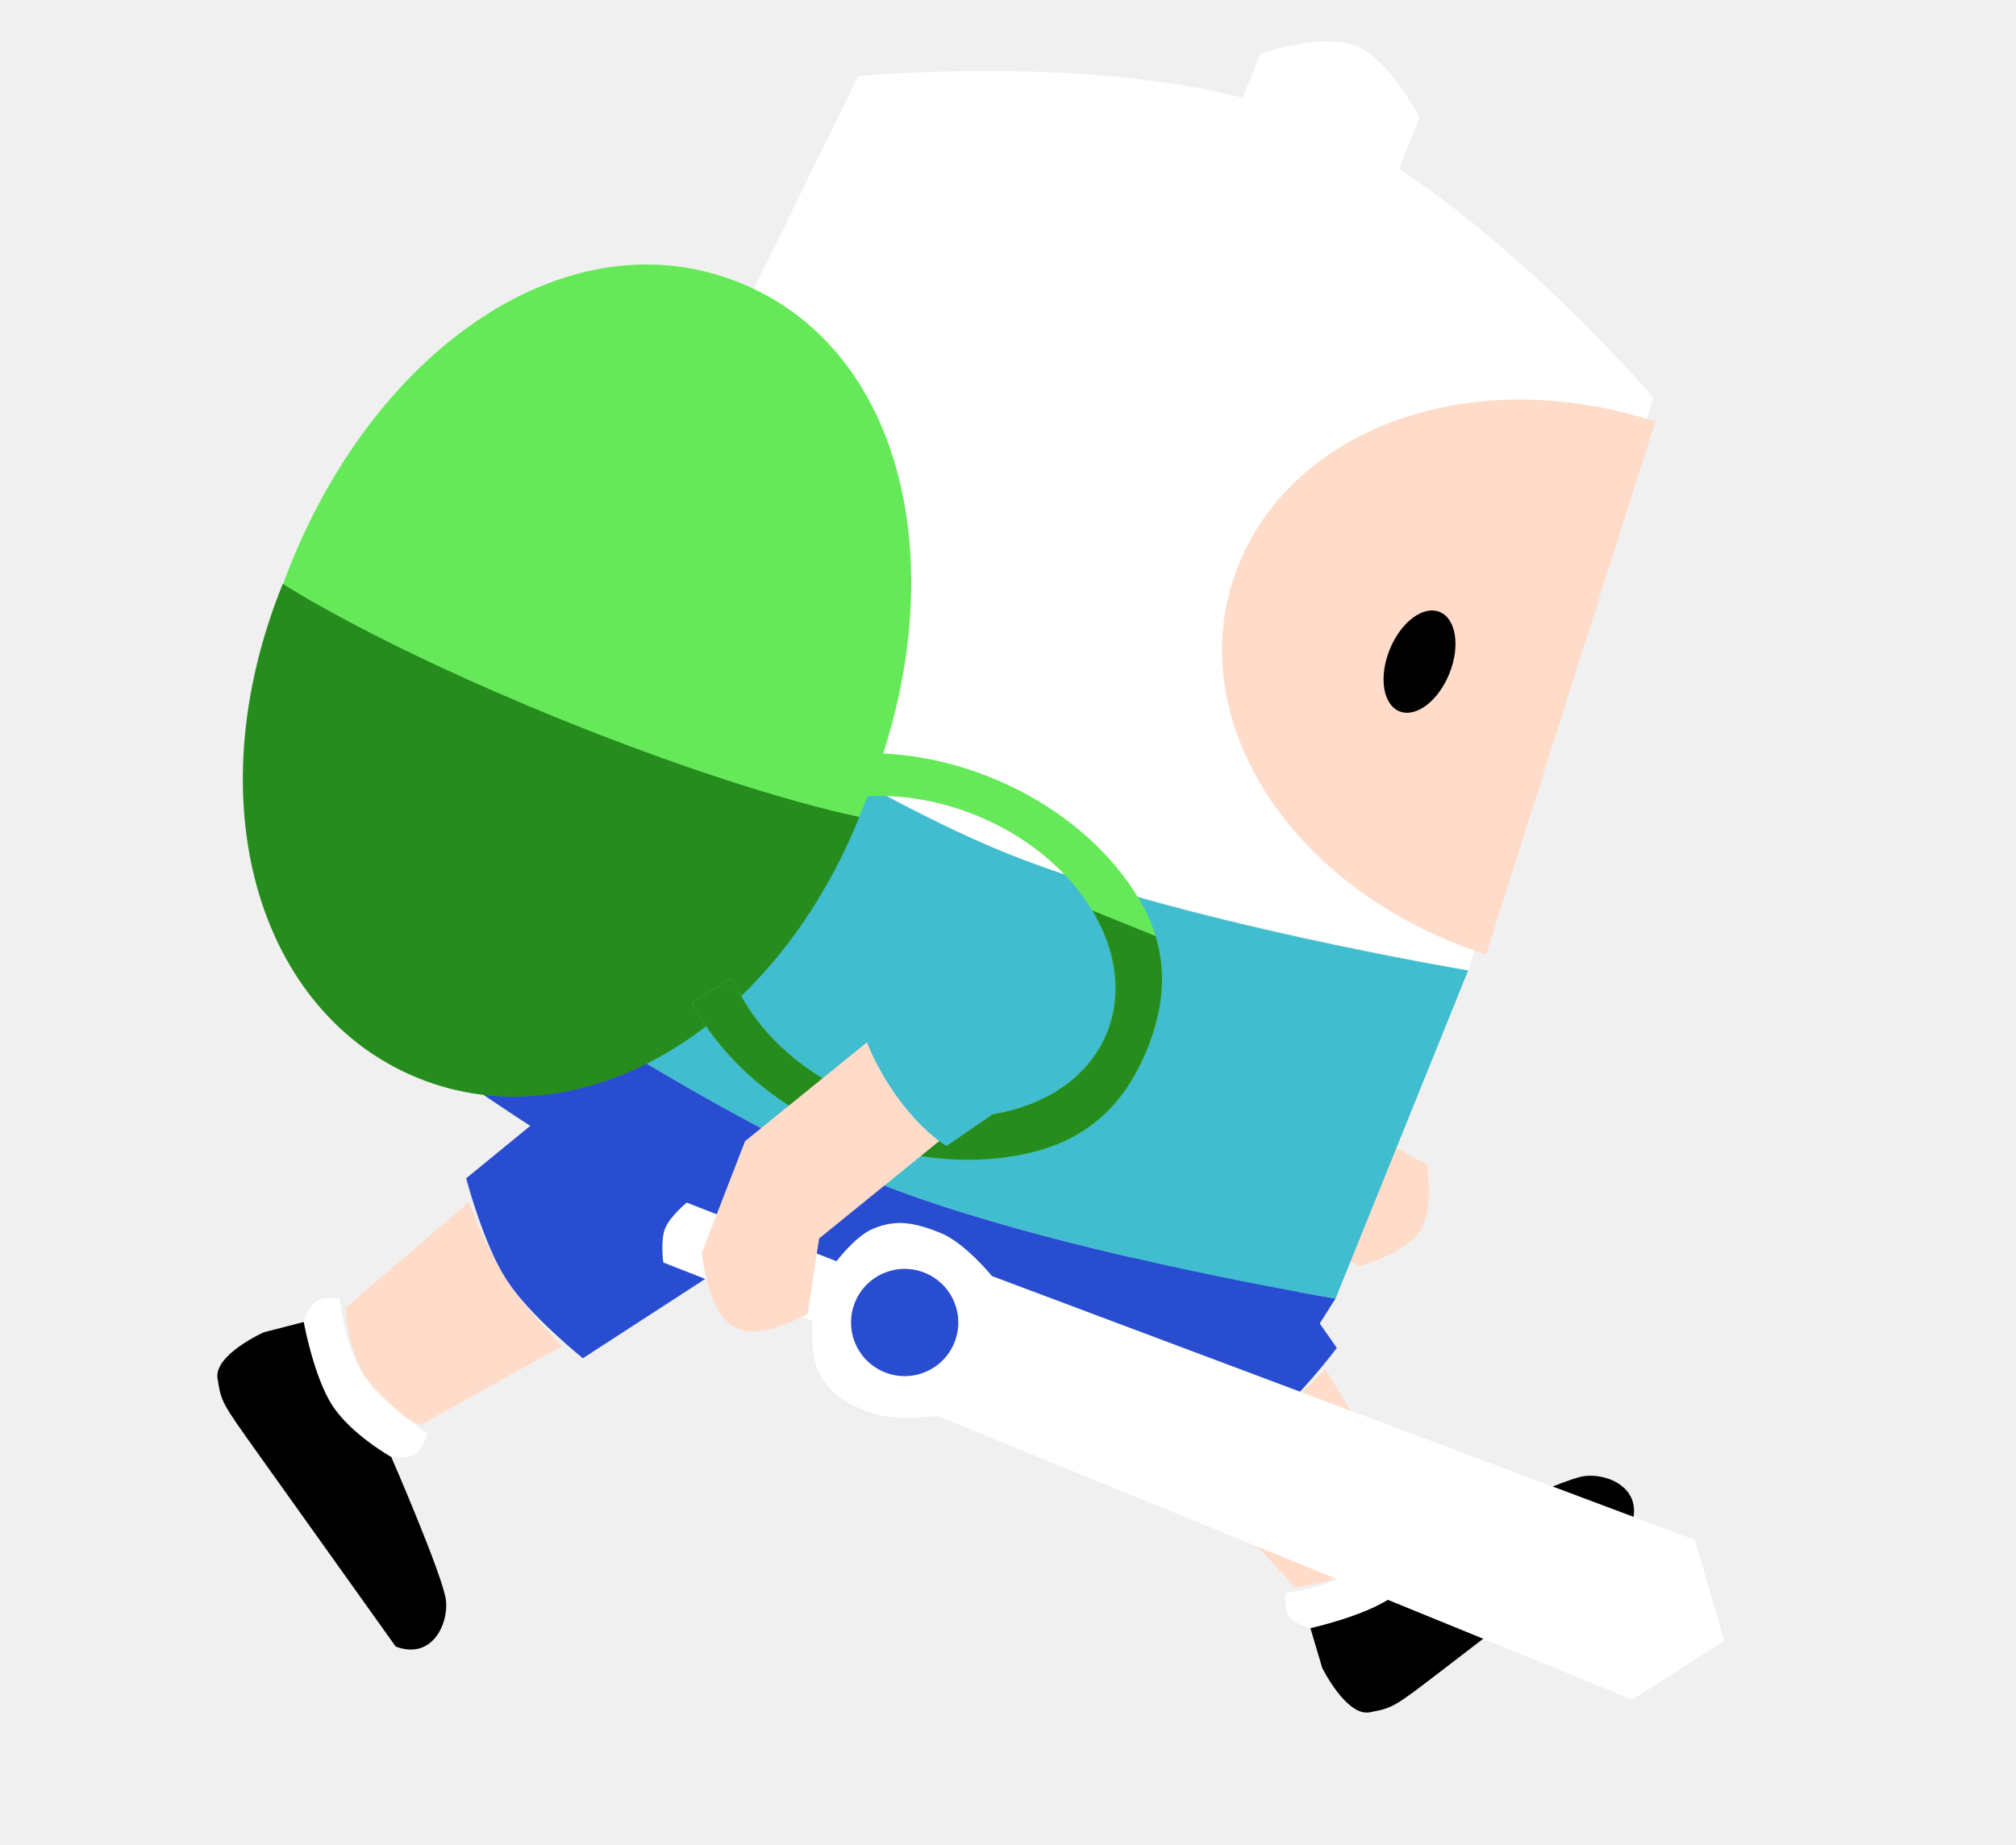
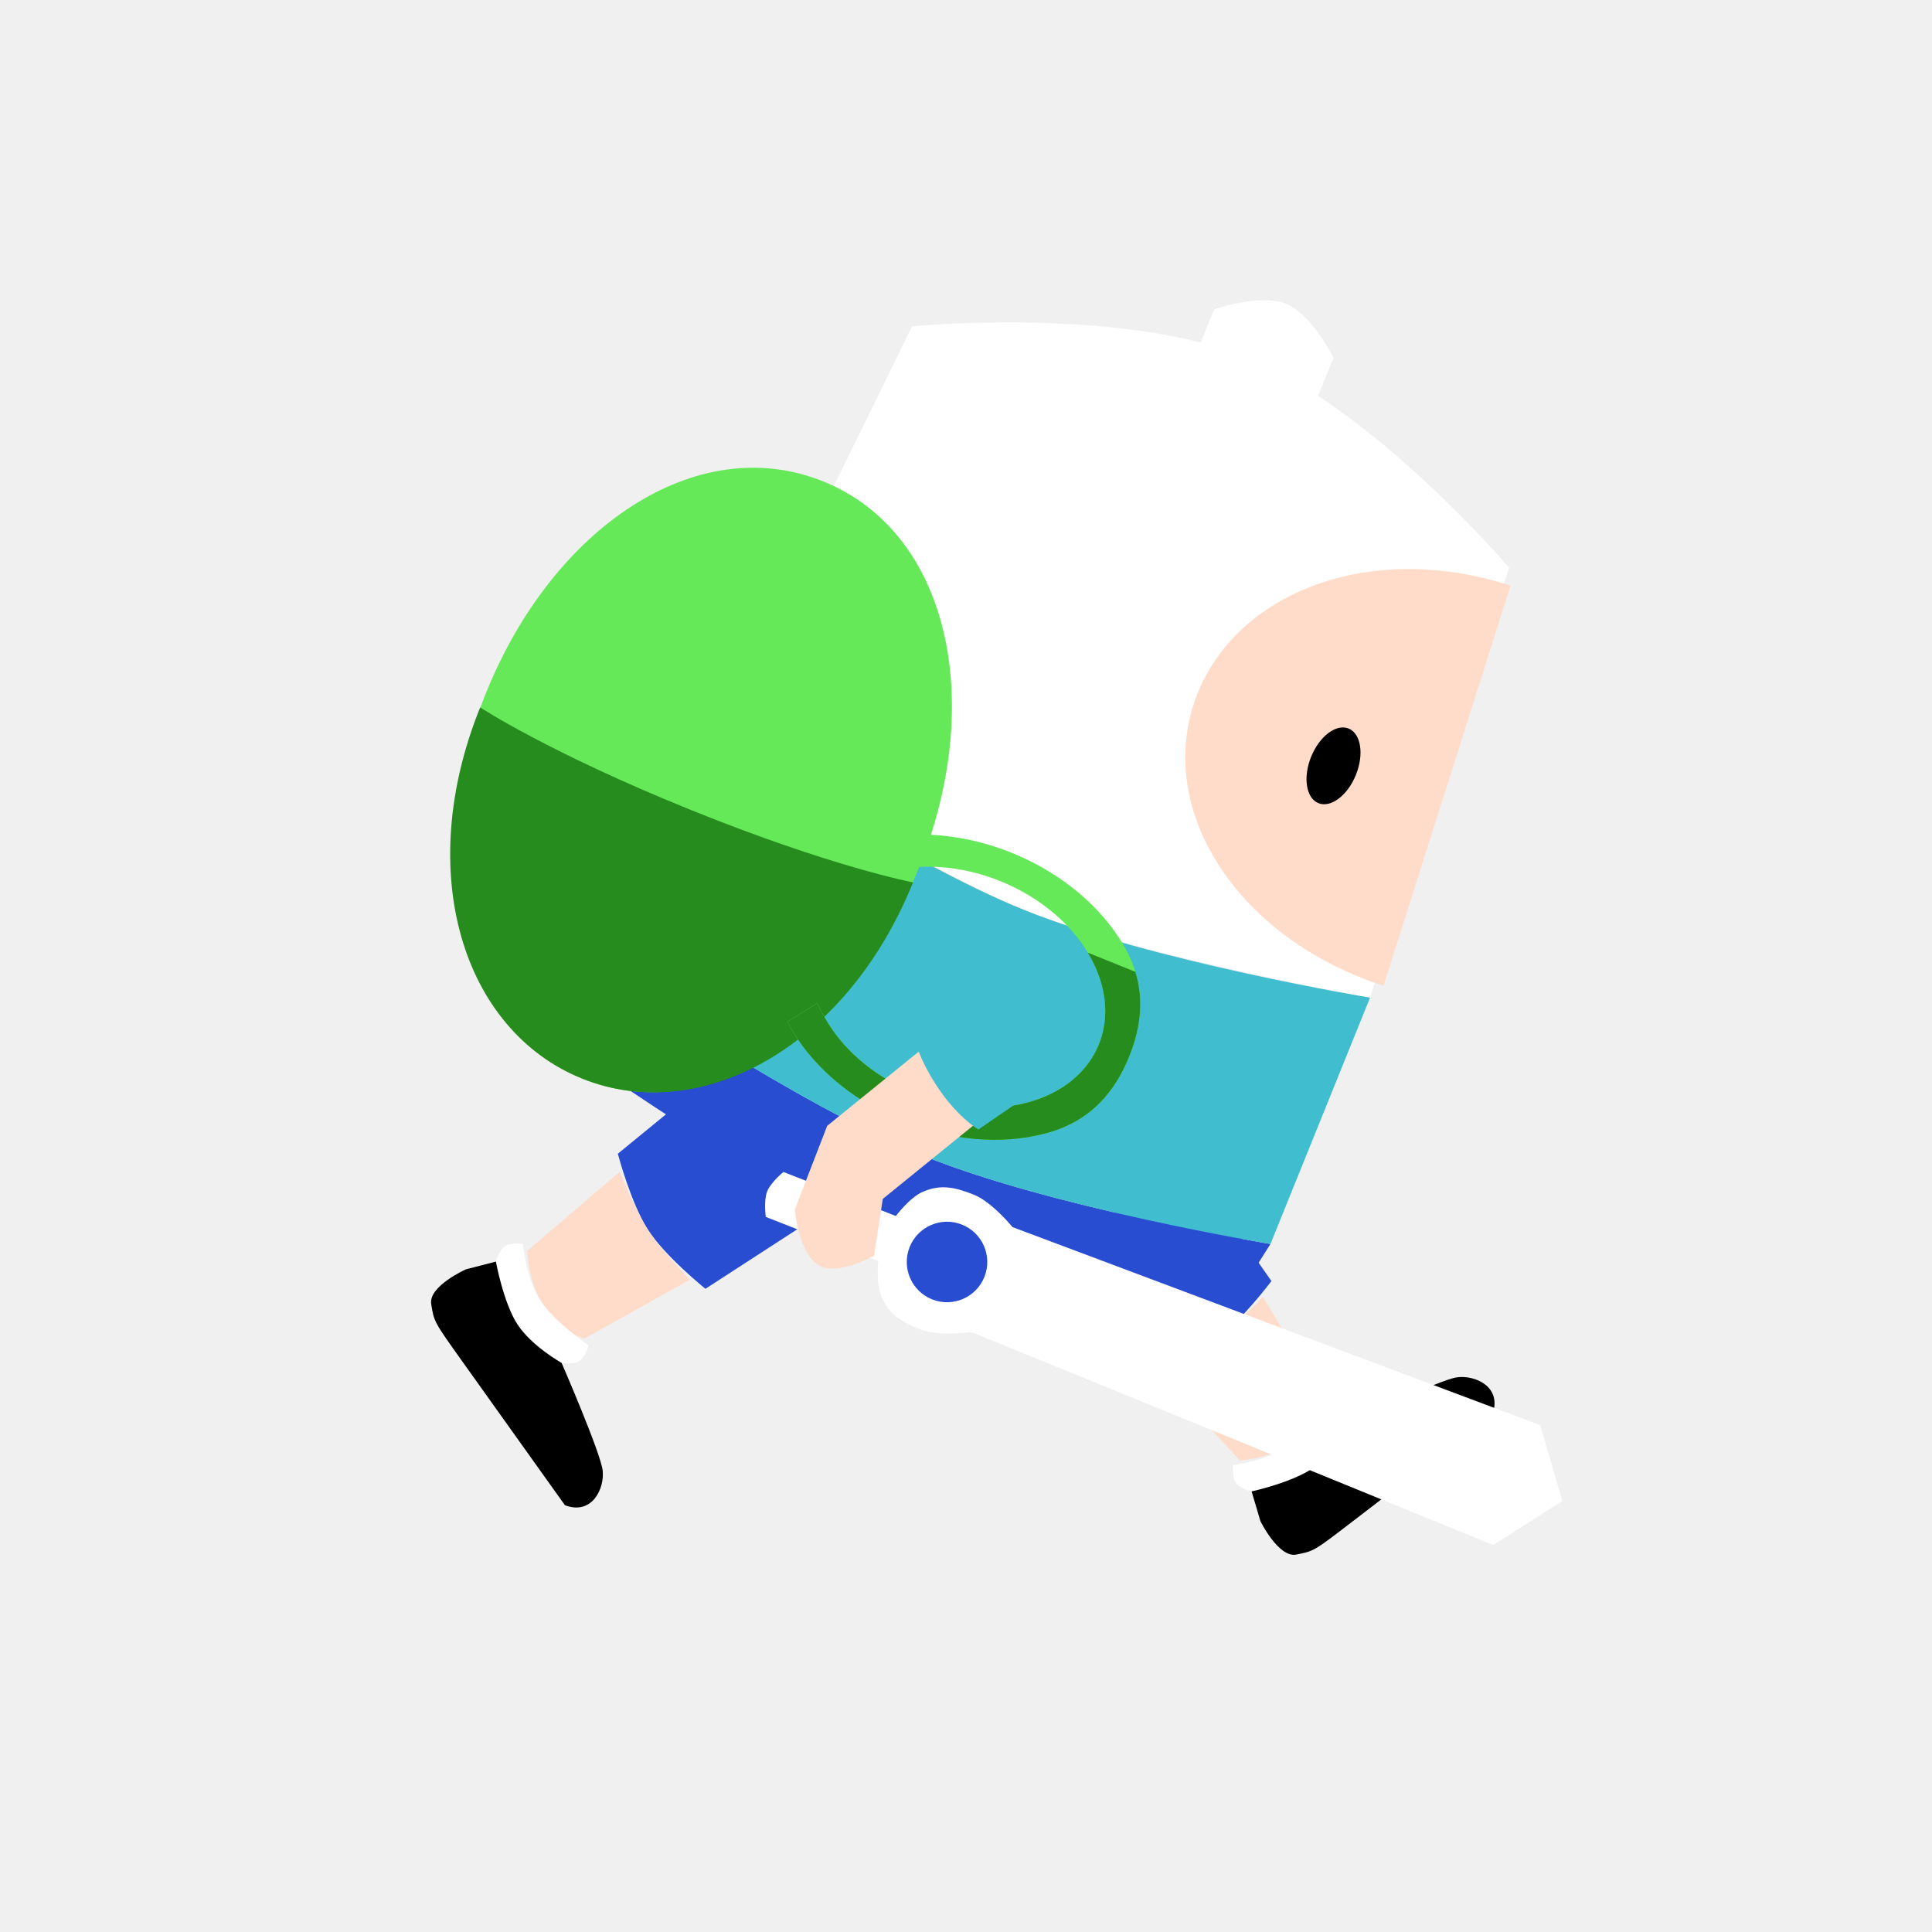
- <svg xmlns="http://www.w3.org/2000/svg" width="94" height="86" viewBox="0 0 94 86" fill="none">
-   <g clip-path="url(#clip0)">
-     <path d="M55.646 46.807L48.06 42.378L45.267 51.165L50.073 53.892C50.073 53.892 51.654 53.901 53.565 51.381C55.477 48.862 55.646 46.807 55.646 46.807Z" fill="#40BDCE" />
-     <path d="M61.724 51.642L55.319 47.861C55.319 47.861 54.664 49.553 54.069 50.494C53.474 51.435 52.272 52.679 52.272 52.679L58.677 56.46L63.371 59.045C63.371 59.045 65.583 58.46 66.257 57.336C66.868 56.318 66.543 54.309 66.543 54.309L61.724 51.642Z" fill="#FFDCC9" />
-     <path d="M21.736 54.943L28.743 49.207C28.743 49.207 30.485 52.072 31.736 53.821C32.986 55.57 35.047 58.229 35.047 58.229L27.177 63.333C27.177 63.333 24.687 61.33 23.618 59.682C22.549 58.033 21.736 54.943 21.736 54.943Z" fill="#284DD1" />
-     <path d="M16.113 60.974L21.861 56.054C21.861 56.054 22.742 58.331 23.618 59.682C24.494 61.033 26.214 62.766 26.214 62.766L19.649 66.427C19.649 66.427 18.247 66.103 17.178 64.454C16.109 62.806 16.113 60.974 16.113 60.974Z" fill="#FFDCC9" />
-     <path d="M15.228 65.123C14.159 63.475 14.162 61.642 14.162 61.642C14.162 61.642 14.363 60.916 14.729 60.679C15.096 60.441 15.84 60.554 15.84 60.554C15.84 60.554 16.03 62.684 16.906 64.035C17.782 65.386 19.921 66.847 19.921 66.847C19.921 66.847 19.721 67.573 19.354 67.81C18.988 68.048 18.243 67.935 18.243 67.935C18.243 67.935 16.297 66.772 15.228 65.123Z" fill="white" />
-     <path d="M12.06 67.82C10.318 65.379 10.318 65.379 10.144 64.274C9.97 63.17 12.295 62.124 12.295 62.124L14.162 61.642C14.162 61.642 14.624 64.192 15.5 65.543C16.376 66.894 18.243 67.935 18.243 67.935C18.243 67.935 20.669 73.513 20.794 74.624C20.918 75.735 20.135 77.415 18.45 76.775L12.06 67.82L12.06 67.82Z" fill="black" />
-     <path d="M54.139 68.584L48.159 61.783C48.159 61.783 50.962 59.941 52.665 58.63C54.369 57.318 56.954 55.165 56.954 55.165L62.332 62.85C62.332 62.85 60.418 65.41 58.809 66.536C57.199 67.663 54.139 68.584 54.139 68.584Z" fill="#284DD1" />
-     <path d="M60.364 73.991L55.245 68.42C55.245 68.42 57.489 67.459 58.809 66.536C60.128 65.613 61.799 63.833 61.799 63.833L65.69 70.265C65.69 70.265 65.415 71.677 63.805 72.804C62.195 73.93 60.364 73.991 60.364 73.991Z" fill="#FFDCC9" />
-     <path d="M64.542 74.729C62.932 75.856 61.101 75.917 61.101 75.917C61.101 75.917 60.368 75.742 60.118 75.384C59.868 75.026 59.954 74.278 59.954 74.278C59.954 74.278 62.076 74.014 63.395 73.091C64.715 72.167 66.099 69.978 66.099 69.978C66.099 69.978 66.832 70.153 67.082 70.51C67.332 70.868 67.246 71.617 67.246 71.617C67.246 71.617 66.152 73.603 64.542 74.729Z" fill="white" />
-     <path d="M67.349 77.8C64.97 79.627 64.97 79.627 63.873 79.84C62.775 80.053 61.649 77.766 61.649 77.766L61.101 75.917C61.101 75.917 63.633 75.366 64.952 74.443C66.271 73.519 67.246 71.617 67.246 71.617C67.246 71.617 72.735 68.996 73.841 68.832C74.947 68.668 76.653 69.392 76.073 71.099L67.349 77.8L67.349 77.8Z" fill="black" />
-     <path d="M40.011 3.55C40.011 3.55 52.94 2.304 60.802 5.483C68.665 8.661 77.096 18.541 77.096 18.541L68.457 45.25C68.457 45.25 54.092 42.679 46.936 39.786C39.78 36.893 27.663 28.76 27.663 28.76L40.011 3.55Z" fill="white" />
-     <path d="M57.495 27.046C55.285 33.877 60.362 41.619 69.295 44.51L77.185 19.655C68.252 16.765 59.706 20.215 57.495 27.046Z" fill="#FFDCC9" />
-     <path d="M66.188 5.502L63.189 12.919L55.772 9.921L58.771 2.504C58.771 2.504 61.609 1.494 63.229 2.149C64.848 2.804 66.188 5.502 66.188 5.502Z" fill="white" />
-     <path d="M40.752 55.083C32.787 51.864 21.48 44.057 21.48 44.057L20.346 49.531C20.346 49.531 30.652 56.933 38.691 60.182C46.73 63.432 59.285 65.271 59.285 65.271L62.273 60.547C62.273 60.547 48.717 58.303 40.752 55.083Z" fill="#284DD1" />
-     <ellipse cx="66.188" cy="30.85" rx="1.5" ry="2.5" transform="rotate(22.0103 66.188 30.8499)" fill="black" />
-     <path d="M46.936 39.786C38.97 36.566 27.663 28.76 27.663 28.76L21.48 44.057C21.48 44.057 32.713 51.834 40.752 55.083C48.791 58.333 62.273 60.547 62.273 60.547L68.457 45.25C68.457 45.25 54.901 43.006 46.936 39.786Z" fill="#40BDCE" />
-     <path d="M19.507 50.271C11.627 47.085 9.42 36.535 13.56 26.294C17.699 16.053 26.618 10 34.498 13.186C42.379 16.372 44.569 26.964 40.446 37.163C36.324 47.361 27.388 53.456 19.507 50.271Z" fill="#65E959" />
-     <path d="M13.185 27.221C9.045 37.462 12.09 47.273 19.507 50.271C26.924 53.269 35.949 48.288 40.071 38.09C40.071 38.09 35.061 37.143 26.253 33.583C17.446 30.022 13.185 27.221 13.185 27.221Z" fill="#278C1E" />
-     <path d="M53.495 48.909C54.358 46.774 54.599 44.386 53.085 41.879C50.491 37.583 44.95 34.877 39.855 35.135L39.902 37.173C44.077 36.721 48.78 38.896 50.926 42.452C52.122 44.431 52.298 46.464 51.616 48.15L53.495 48.909Z" fill="#65E959" />
-     <path d="M32.581 47.319C35.608 52.334 42.653 55.182 48.315 53.679C51.146 52.928 52.632 51.044 53.495 48.909L51.616 48.15C50.935 49.836 49.396 51.175 47.161 51.768C42.691 52.954 37.129 50.706 34.739 46.747C34.512 46.37 34.304 45.984 34.12 45.595L32.258 46.746C32.358 46.937 32.466 47.128 32.581 47.319Z" fill="#65E959" />
-     <path d="M48.315 53.679C42.653 55.182 35.608 52.334 32.581 47.319C32.466 47.128 32.358 46.937 32.258 46.746L34.12 45.595C34.304 45.984 34.512 46.37 34.739 46.747C37.129 50.706 42.691 52.954 47.161 51.768C49.396 51.175 50.935 49.836 51.616 48.15C52.298 46.464 52.122 44.431 50.926 42.452L53.883 43.647C54.449 45.508 54.153 47.282 53.495 48.909C52.632 51.044 51.146 52.928 48.315 53.679Z" fill="#278C1E" />
-     <path d="M79.024 71.8L80.402 76.509L76.107 79.249L43.7 66.019C43.7 66.019 41.691 66.306 40.541 65.856C39.392 65.406 38.608 64.962 38.113 63.831C37.763 63.031 37.911 61.604 37.911 61.604L30.928 58.868C30.928 58.868 30.784 57.864 31.009 57.289C31.234 56.715 32.022 56.075 32.022 56.075L39.005 58.81C39.005 58.81 39.866 57.663 40.666 57.313C41.797 56.818 42.674 57.025 43.824 57.476C44.974 57.926 46.252 59.501 46.252 59.501L79.024 71.8Z" fill="white" />
-     <circle cx="42.183" cy="61.666" r="2.5" transform="rotate(111.389 42.1827 61.6658)" fill="#284DD1" />
-     <path d="M38.193 57.747L43.971 53.062C43.971 53.062 42.613 51.858 41.938 50.972C41.264 50.086 40.517 48.526 40.517 48.526L34.74 53.211L32.729 58.401C32.729 58.401 32.968 61.341 34.367 61.946C35.57 62.466 37.654 61.273 37.654 61.273L38.193 57.747Z" fill="#FFDCC9" />
-     <path d="M44.131 53.437L51.373 48.465L44.618 42.191L40.101 45.374C40.101 45.374 39.419 46.8 40.882 49.604C42.345 52.407 44.131 53.437 44.131 53.437Z" fill="#40BDCE" />
-   </g>
-   <defs>
-     <clipPath id="clip0">
-       <rect width="94" height="86" fill="white" />
-     </clipPath>
-   </defs>
+ <svg xmlns="http://www.w3.org/2000/svg" width="120" height="120" viewBox="0 0 120 120" fill="none">
+   <path d="M55.646 46.807L48.06 42.378L45.267 51.165L50.073 53.892C50.073 53.892 51.654 53.901 53.565 51.381C55.477 48.862 55.646 46.807 55.646 46.807Z" fill="#40BDCE" />
+   <path d="M61.724 51.642L55.319 47.861C55.319 47.861 54.664 49.553 54.069 50.494C53.474 51.435 52.272 52.679 52.272 52.679L58.677 56.46L63.371 59.045C63.371 59.045 65.583 58.46 66.257 57.336C66.868 56.318 66.543 54.309 66.543 54.309L61.724 51.642Z" fill="#FFDCC9" />
+   <path d="M38.375 71.66L45.382 65.924C45.382 65.924 47.124 68.79 48.375 70.539C49.625 72.288 51.686 74.947 51.686 74.947L43.816 80.05C43.816 80.05 41.326 78.048 40.257 76.4C39.188 74.751 38.375 71.66 38.375 71.66Z" fill="#284DD1" />
+   <path d="M32.751 77.691L38.5 72.772C38.5 72.772 39.381 75.049 40.257 76.4C41.133 77.751 42.853 79.484 42.853 79.484L36.288 83.145C36.288 83.145 34.886 82.82 33.817 81.172C32.748 79.524 32.751 77.691 32.751 77.691Z" fill="#FFDCC9" />
+   <path d="M31.867 81.841C30.798 80.192 30.801 78.36 30.801 78.36C30.801 78.36 31.002 77.634 31.368 77.397C31.735 77.159 32.479 77.272 32.479 77.272C32.479 77.272 32.669 79.402 33.545 80.753C34.421 82.103 36.56 83.564 36.56 83.564C36.56 83.564 36.36 84.29 35.993 84.528C35.627 84.766 34.882 84.653 34.882 84.653C34.882 84.653 32.936 83.489 31.867 81.841Z" fill="white" />
+   <path d="M28.699 84.538C26.957 82.096 26.956 82.096 26.783 80.992C26.609 79.887 28.934 78.842 28.934 78.842L30.801 78.36C30.801 78.36 31.263 80.909 32.139 82.26C33.015 83.611 34.882 84.653 34.882 84.653C34.882 84.653 37.308 90.231 37.433 91.342C37.557 92.453 36.774 94.132 35.089 93.492L28.699 84.538L28.699 84.538Z" fill="black" />
+   <path d="M70.778 85.301L64.798 78.501C64.798 78.501 67.6 76.659 69.304 75.347C71.008 74.036 73.593 71.883 73.593 71.883L78.971 79.568C78.971 79.568 77.057 82.127 75.447 83.254C73.838 84.38 70.778 85.301 70.778 85.301Z" fill="#284DD1" />
+   <path d="M77.003 90.709L71.883 85.138C71.883 85.138 74.128 84.177 75.447 83.254C76.767 82.331 78.438 80.551 78.438 80.551L82.328 86.982C82.328 86.982 82.054 88.395 80.444 89.522C78.834 90.648 77.003 90.709 77.003 90.709Z" fill="#FFDCC9" />
+   <path d="M81.181 91.447C79.571 92.573 77.74 92.634 77.74 92.634C77.74 92.634 77.007 92.459 76.757 92.102C76.507 91.744 76.593 90.996 76.593 90.996C76.593 90.996 78.715 90.731 80.034 89.808C81.353 88.885 82.738 86.695 82.738 86.695C82.738 86.695 83.471 86.871 83.721 87.228C83.971 87.586 83.885 88.334 83.885 88.334C83.885 88.334 82.791 90.32 81.181 91.447Z" fill="white" />
+   <path d="M83.988 94.517C81.609 96.345 81.609 96.345 80.511 96.558C79.414 96.77 78.287 94.483 78.287 94.483L77.74 92.634C77.74 92.634 80.271 92.083 81.591 91.16C82.91 90.237 83.885 88.334 83.885 88.334C83.885 88.334 89.374 85.713 90.48 85.55C91.586 85.386 93.292 86.11 92.712 87.817L83.988 94.517L83.988 94.517Z" fill="black" />
+   <path d="M56.65 20.267C56.65 20.267 69.579 19.022 77.441 22.2C85.304 25.379 93.735 35.258 93.735 35.258L85.096 61.967C85.096 61.967 70.731 59.396 63.575 56.504C56.419 53.611 44.302 45.477 44.302 45.477L56.65 20.267Z" fill="white" />
+   <path d="M74.134 43.764C71.924 50.595 77.001 58.337 85.934 61.228L93.824 36.373C84.891 33.482 76.344 36.933 74.134 43.764Z" fill="#FFDCC9" />
+   <path d="M82.826 22.22L79.828 29.637L72.411 26.639L75.409 19.222C75.409 19.222 78.248 18.212 79.868 18.867C81.487 19.521 82.826 22.22 82.826 22.22Z" fill="white" />
+   <path d="M57.391 71.801C49.425 68.581 38.119 60.775 38.119 60.775L36.984 66.249C36.984 66.249 47.291 73.65 55.33 76.9C63.369 80.15 75.923 81.989 75.923 81.989L78.912 77.265C78.912 77.265 65.356 75.021 57.391 71.801Z" fill="#284DD1" />
+   <ellipse cx="82.827" cy="47.568" rx="1.5" ry="2.5" transform="rotate(22.0103 82.8268 47.5675)" fill="black" />
+   <path d="M63.575 56.504C55.609 53.284 44.302 45.477 44.302 45.477L38.119 60.775C38.119 60.775 49.352 68.551 57.391 71.801C65.43 75.051 78.912 77.265 78.912 77.265L85.096 61.967C85.096 61.967 71.54 59.724 63.575 56.504Z" fill="#40BDCE" />
+   <path d="M36.146 66.988C28.266 63.803 26.059 53.252 30.198 43.012C34.338 32.771 43.257 26.718 51.137 29.904C59.018 33.089 61.207 43.682 57.085 53.88C52.962 64.079 44.027 70.174 36.146 66.988Z" fill="#65E959" />
+   <path d="M29.824 43.939C25.684 54.179 28.729 63.99 36.146 66.988C43.563 69.987 52.587 65.006 56.71 54.807C56.71 54.807 51.7 53.861 42.892 50.3C34.084 46.74 29.824 43.939 29.824 43.939Z" fill="#278C1E" />
+   <path d="M70.134 65.627C70.997 63.491 71.237 61.104 69.724 58.597C67.13 54.3 61.588 51.595 56.493 51.852L56.541 53.891C60.715 53.439 65.419 55.614 67.565 59.169C68.76 61.149 68.936 63.181 68.255 64.867L70.134 65.627Z" fill="#65E959" />
+   <path d="M49.22 64.037C52.247 69.052 59.292 71.899 64.954 70.397C67.784 69.646 69.27 67.762 70.134 65.627L68.255 64.867C67.573 66.553 66.034 67.892 63.8 68.485C59.33 69.671 53.768 67.423 51.378 63.464C51.151 63.088 50.943 62.702 50.759 62.313L48.897 63.463C48.997 63.655 49.105 63.846 49.22 64.037Z" fill="#65E959" />
+   <path d="M64.954 70.397C59.292 71.899 52.247 69.052 49.22 64.037C49.105 63.846 48.997 63.655 48.897 63.463L50.759 62.313C50.943 62.702 51.151 63.088 51.378 63.464C53.768 67.423 59.33 69.671 63.8 68.485C66.034 67.892 67.573 66.553 68.255 64.867C68.936 63.181 68.76 61.149 67.565 59.169L70.522 60.364C71.088 62.226 70.791 63.999 70.134 65.627C69.27 67.762 67.784 69.646 64.954 70.397Z" fill="#278C1E" />
+   <path d="M95.663 88.517L97.041 93.227L92.746 95.966L60.339 82.736C60.339 82.736 58.33 83.024 57.18 82.573C56.031 82.123 55.246 81.68 54.752 80.548C54.402 79.748 54.55 78.321 54.55 78.321L47.566 75.586C47.566 75.586 47.423 74.582 47.648 74.007C47.873 73.432 48.661 72.793 48.661 72.793L55.644 75.528C55.644 75.528 56.504 74.38 57.305 74.03C58.436 73.536 59.313 73.743 60.463 74.193C61.612 74.644 62.891 76.219 62.891 76.219L95.663 88.517Z" fill="white" />
+   <circle cx="58.822" cy="78.383" r="2.5" transform="rotate(111.389 58.8215 78.3834)" fill="#284DD1" />
+   <path d="M54.832 74.465L60.609 69.78C60.609 69.78 59.252 68.575 58.577 67.69C57.903 66.804 57.156 65.244 57.156 65.244L51.379 69.928L49.368 75.119C49.368 75.119 49.606 78.059 51.006 78.664C52.209 79.183 54.292 77.991 54.292 77.991L54.832 74.465Z" fill="#FFDCC9" />
+   <path d="M60.77 70.155L68.012 65.183L61.257 58.908L56.74 62.092C56.74 62.092 56.058 63.518 57.521 66.322C58.984 69.125 60.77 70.155 60.77 70.155Z" fill="#40BDCE" />
</svg>
